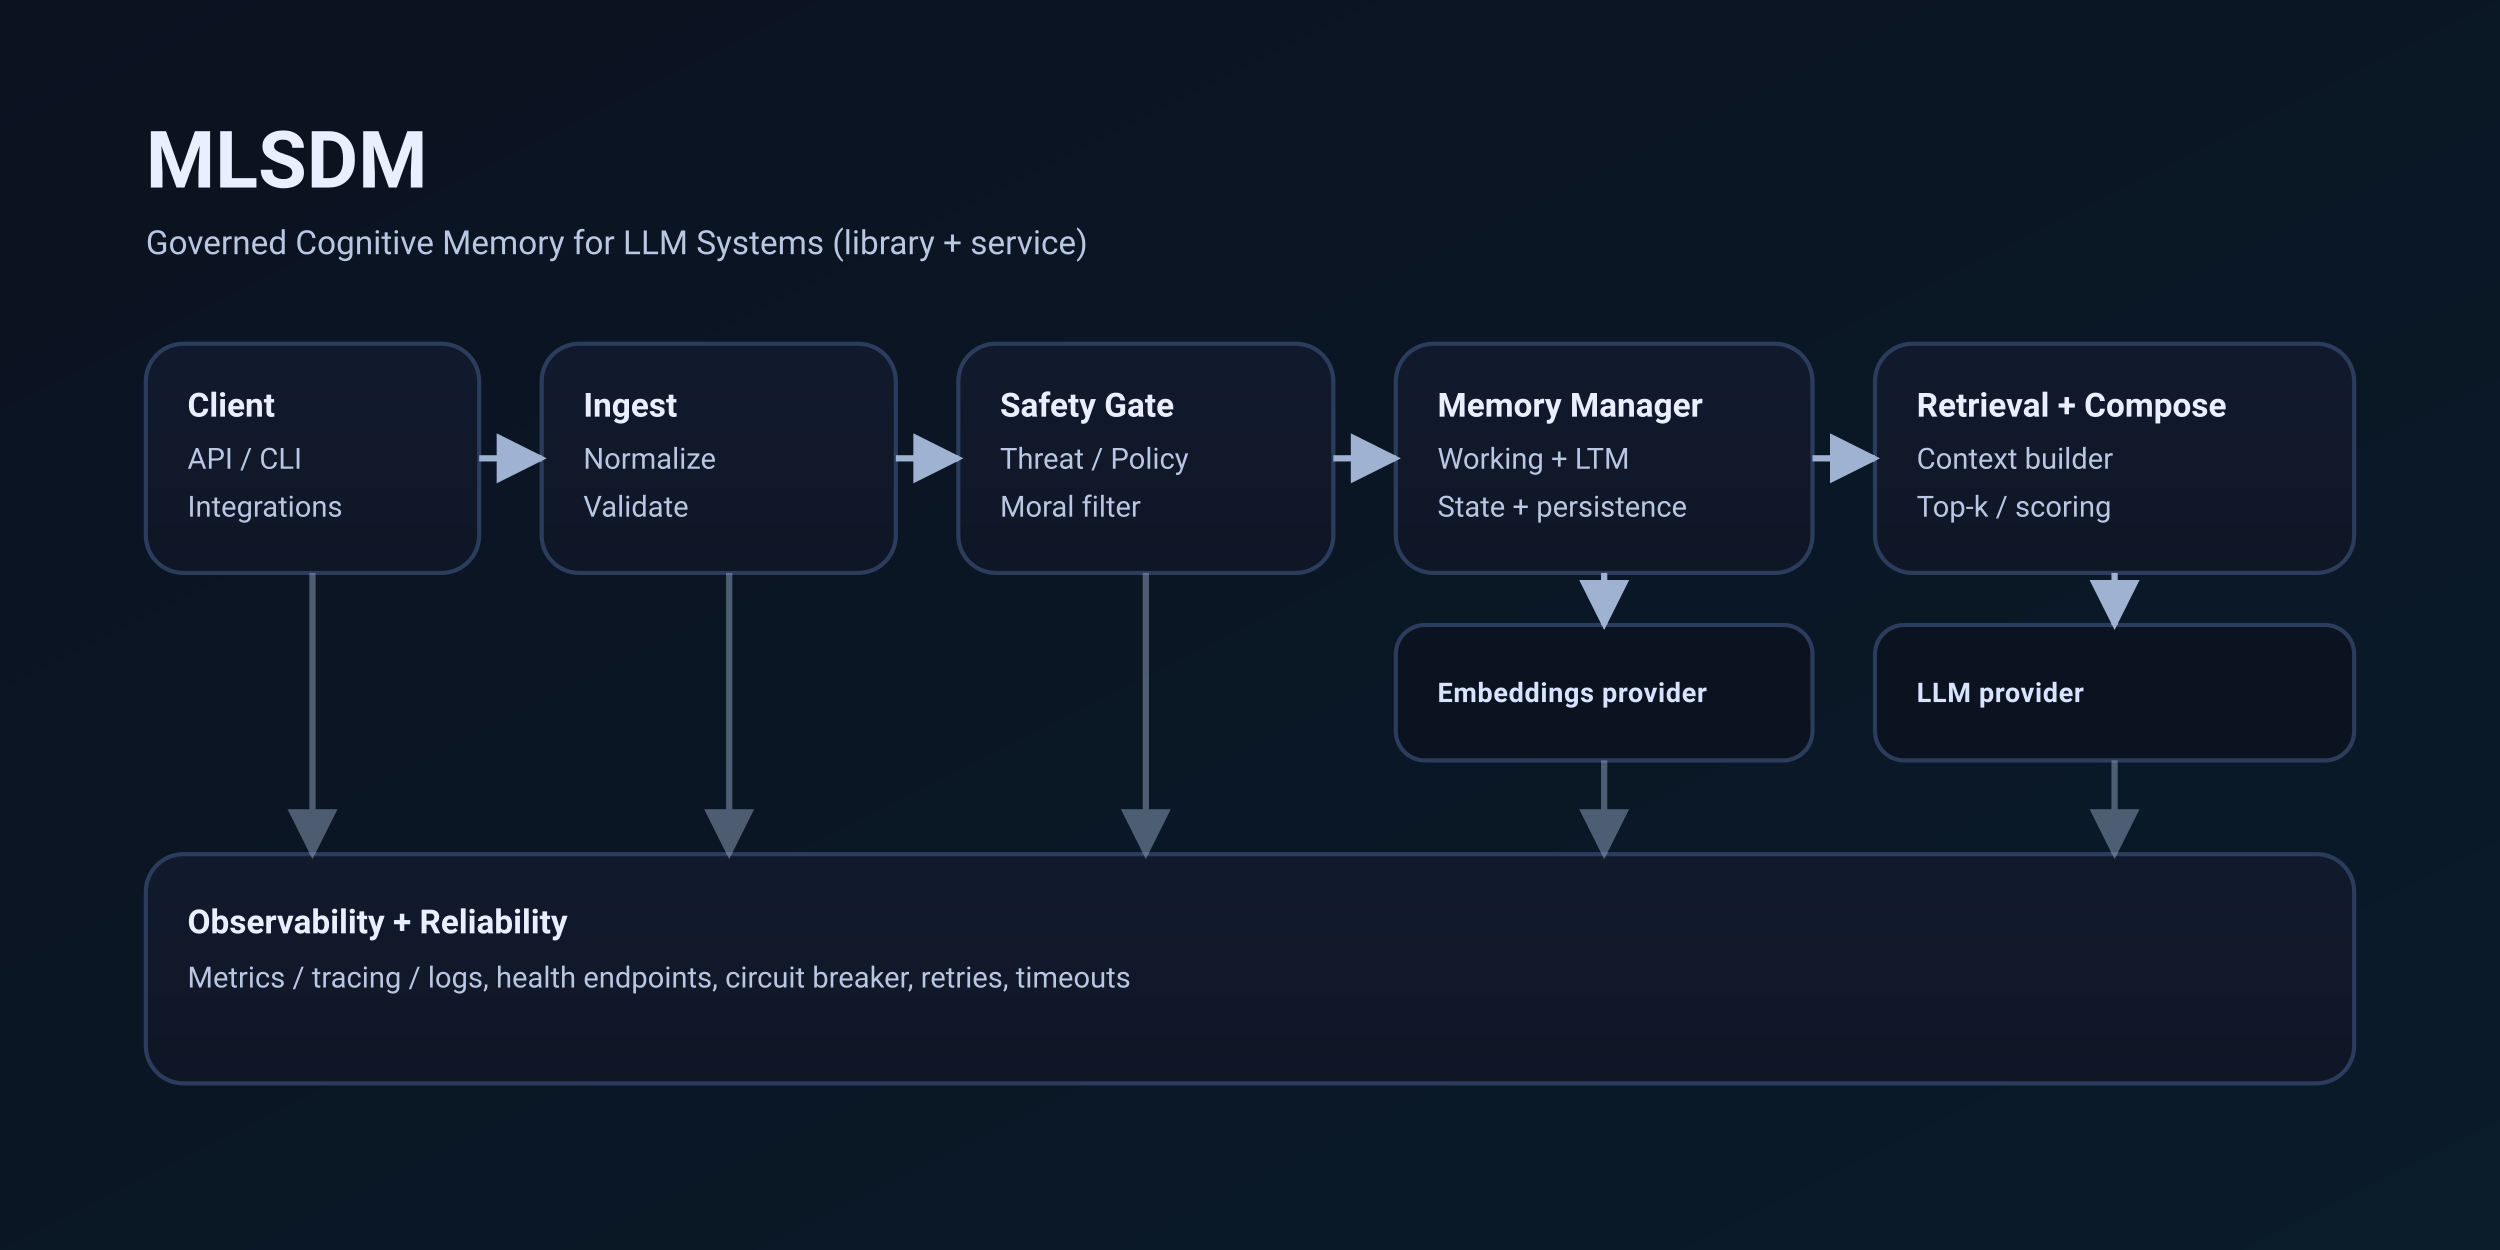
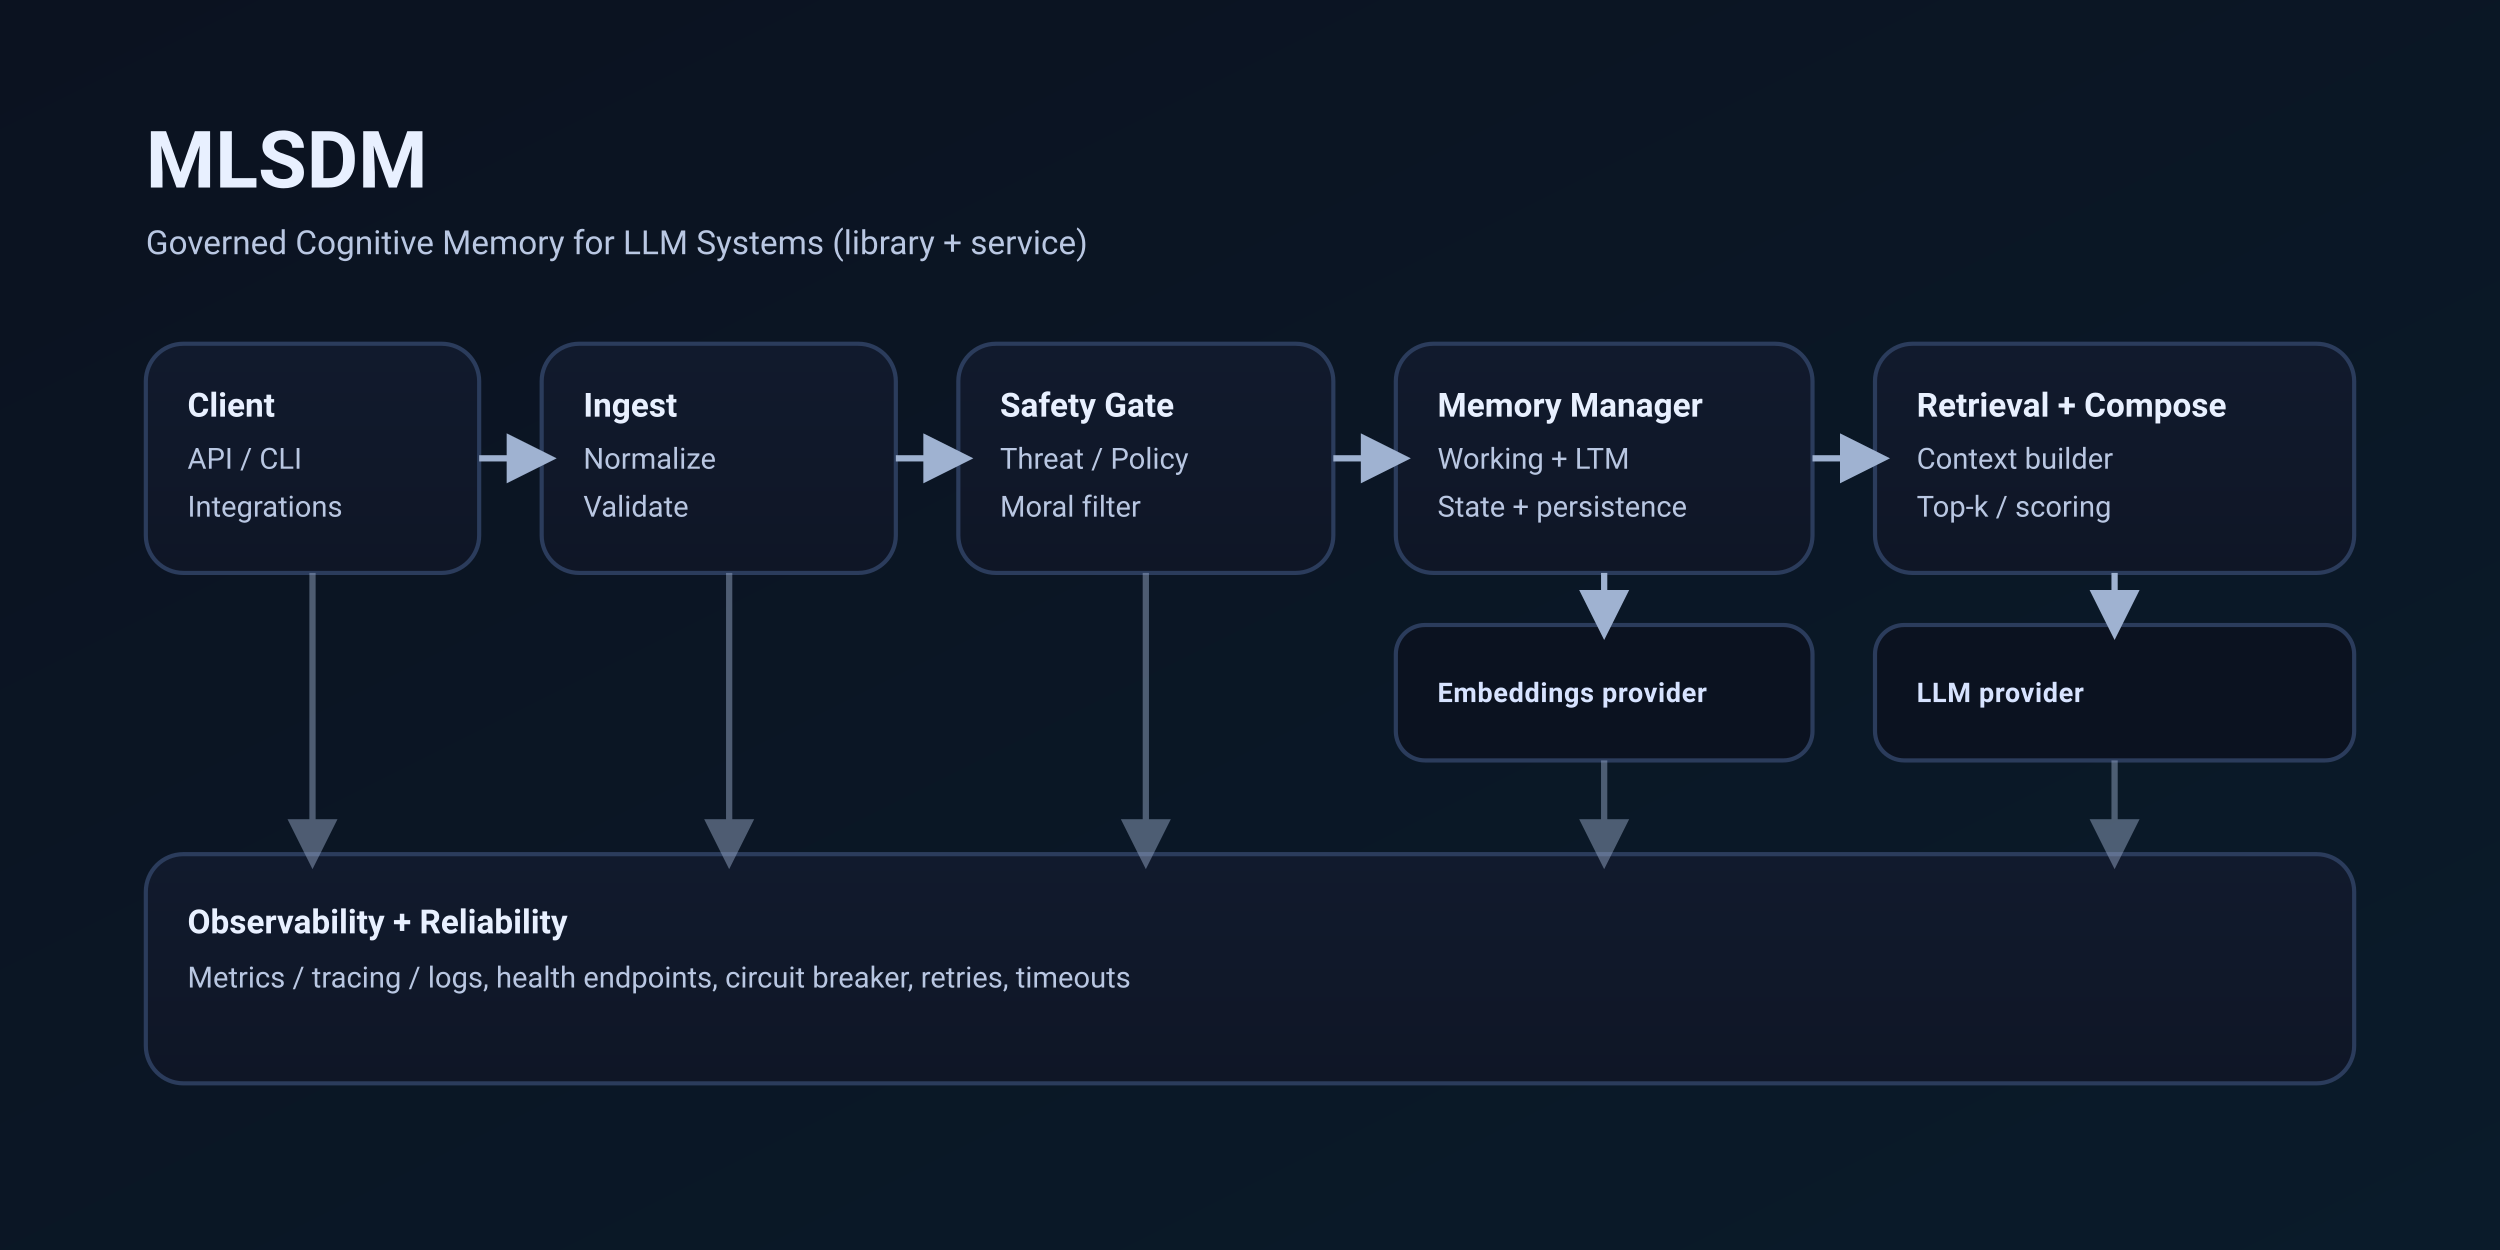
<svg xmlns="http://www.w3.org/2000/svg" viewBox="0 0 1200 600" role="img" aria-labelledby="t d">
  <defs>
-     <linearGradient id="bg" x1="0" y1="0" x2="1" y2="1">
+     <linearGradient id="bg" x1="0%" y1="0%" x2="100%" y2="100%">
      <stop offset="0" stop-color="#0b1220" />
      <stop offset="1" stop-color="#0a1b2a" />
    </linearGradient>
-     <linearGradient id="card" x1="0" y1="0" x2="0" y2="1">
+     <linearGradient id="card" x1="0%" y1="0%" x2="0%" y2="100%">
      <stop offset="0" stop-color="#111a2d" />
      <stop offset="1" stop-color="#0f1626" />
    </linearGradient>
-     <marker id="arrow" viewBox="0 0 10 10" refX="9" refY="5" markerWidth="8" markerHeight="8" orient="auto-start-reverse">
+     <marker id="arrow" viewBox="0 0 10 10" refX="7" refY="5" markerWidth="8" markerHeight="8" orient="auto-start-reverse">
      <path d="M 0 0 L 10 5 L 0 10 z" fill="#9fb2d1" />
    </marker>
    <style>
      .h { font: 700 38px system-ui, -apple-system, Segoe UI, Roboto, Arial, sans-serif; fill: #e8f0ff; }
      .s { font: 400 16px system-ui, -apple-system, Segoe UI, Roboto, Arial, sans-serif; fill: #b9c7e2; }
      .b { fill: url(#card); stroke: #2b3c5c; stroke-width: 2; rx: 18; }
      .t { font: 700 16px system-ui, -apple-system, Segoe UI, Roboto, Arial, sans-serif; fill: #e8f0ff; }
      .p { font: 400 14px system-ui, -apple-system, Segoe UI, Roboto, Arial, sans-serif; fill: #b9c7e2; }
      .a { stroke: #9fb2d1; stroke-width: 3; fill: none; marker-end: url(#arrow); }
      .k { fill: #0b1220; stroke: #2b3c5c; stroke-width: 2; rx: 14; }
      .kt { font: 700 13px system-ui, -apple-system, Segoe UI, Roboto, Arial, sans-serif; fill: #d7e3ff; letter-spacing: 0.3px; }
    </style>
  </defs>
  <rect x="0" y="0" width="1200" height="600" fill="url(#bg)" />
  <text x="70" y="90" class="h">MLSDM</text>
  <text x="70" y="122" class="s">Governed Cognitive Memory for LLM Systems (library + service)</text>
  <rect class="b" x="70" y="165" width="160" height="110" />
  <text class="t" x="90" y="200">Client</text>
  <text class="p" x="90" y="225">API / CLI</text>
  <text class="p" x="90" y="248">Integrations</text>
  <rect class="b" x="260" y="165" width="170" height="110" />
  <text class="t" x="280" y="200">Ingest</text>
  <text class="p" x="280" y="225">Normalize</text>
  <text class="p" x="280" y="248">Validate</text>
  <rect class="b" x="460" y="165" width="180" height="110" />
  <text class="t" x="480" y="200">Safety Gate</text>
  <text class="p" x="480" y="225">Threat / Policy</text>
  <text class="p" x="480" y="248">Moral filter</text>
  <rect class="b" x="670" y="165" width="200" height="110" />
  <text class="t" x="690" y="200">Memory Manager</text>
  <text class="p" x="690" y="225">Working + LTM</text>
  <text class="p" x="690" y="248">State + persistence</text>
  <rect class="b" x="900" y="165" width="230" height="110" />
  <text class="t" x="920" y="200">Retrieval + Compose</text>
  <text class="p" x="920" y="225">Context builder</text>
  <text class="p" x="920" y="248">Top-k / scoring</text>
  <rect class="k" x="670" y="300" width="200" height="65" />
  <text class="kt" x="690" y="337">Embeddings provider</text>
  <rect class="k" x="900" y="300" width="230" height="65" />
  <text class="kt" x="920" y="337">LLM provider</text>
  <rect class="b" x="70" y="410" width="1060" height="110" />
  <text class="t" x="90" y="448">Observability + Reliability</text>
  <text class="p" x="90" y="474">Metrics / tracing / logs, health endpoints, circuit breaker, retries, timeouts</text>
  <path class="a" d="M 230 220 L 260 220" />
  <path class="a" d="M 430 220 L 460 220" />
  <path class="a" d="M 640 220 L 670 220" />
  <path class="a" d="M 870 220 L 900 220" />
  <path class="a" d="M 770 275 L 770 300" />
  <path class="a" d="M 1015 275 L 1015 300" />
  <path class="a" d="M 150 275 L 150 410" opacity="0.45" />
  <path class="a" d="M 350 275 L 350 410" opacity="0.45" />
  <path class="a" d="M 550 275 L 550 410" opacity="0.45" />
  <path class="a" d="M 770 365 L 770 410" opacity="0.45" />
  <path class="a" d="M 1015 365 L 1015 410" opacity="0.45" />
</svg>
